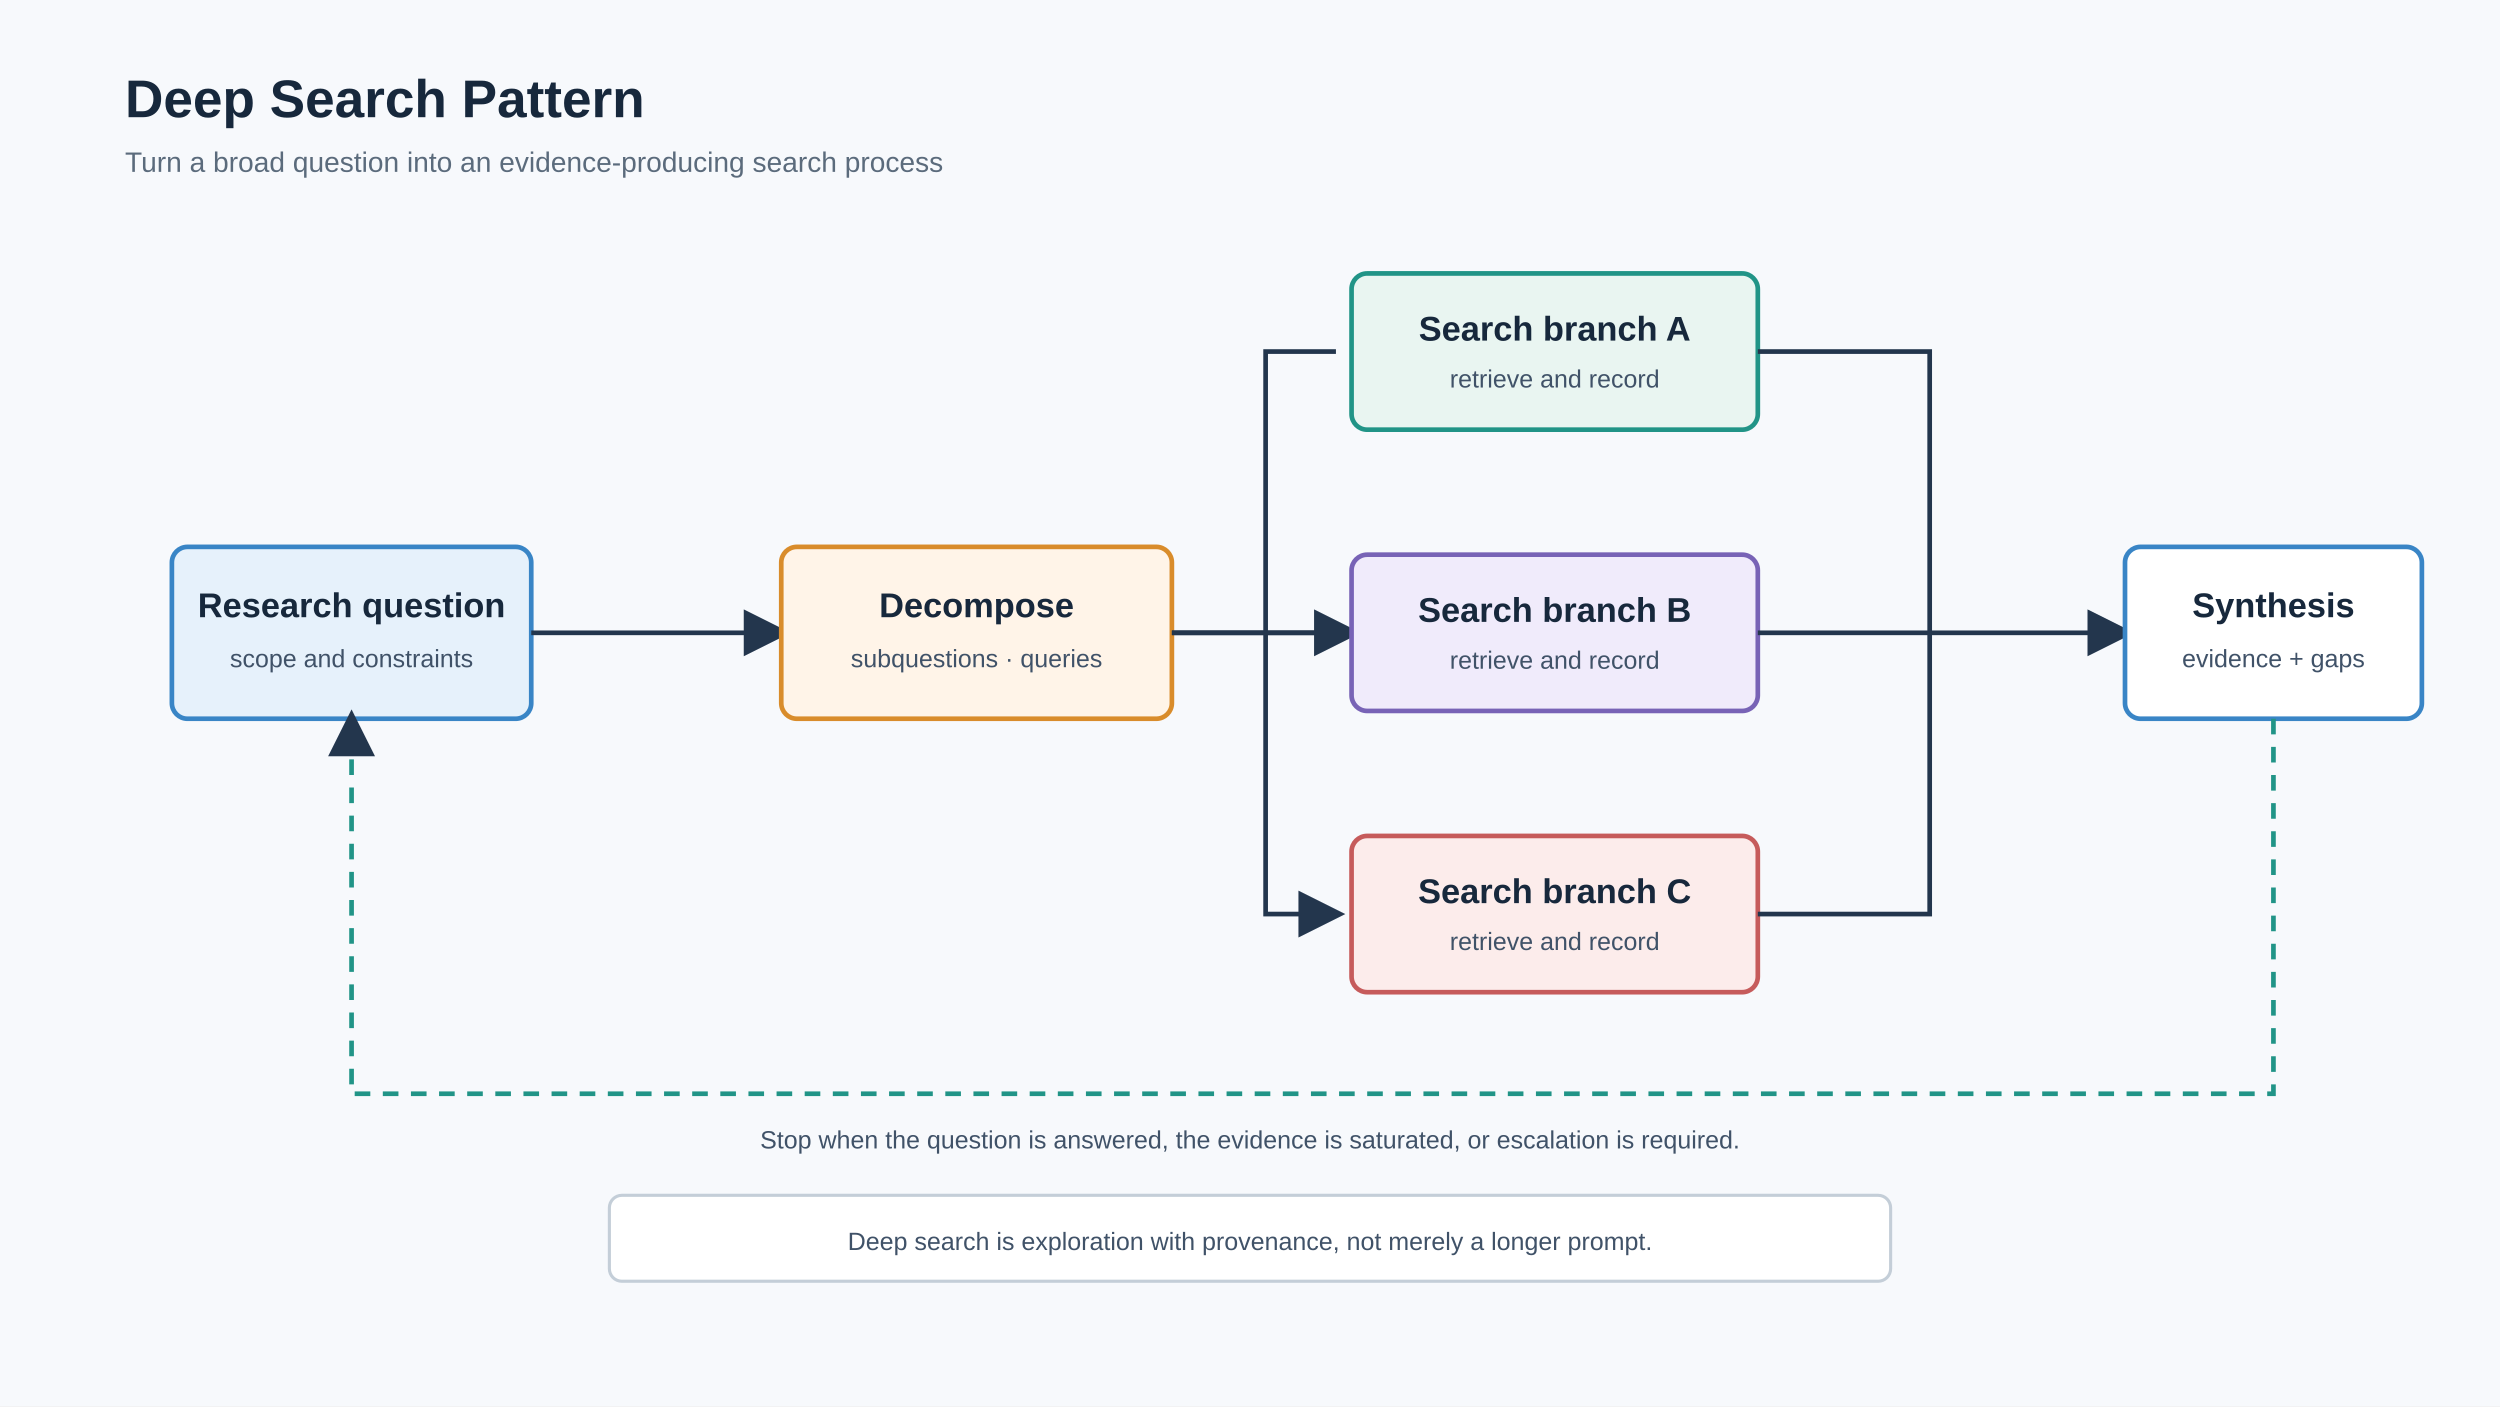
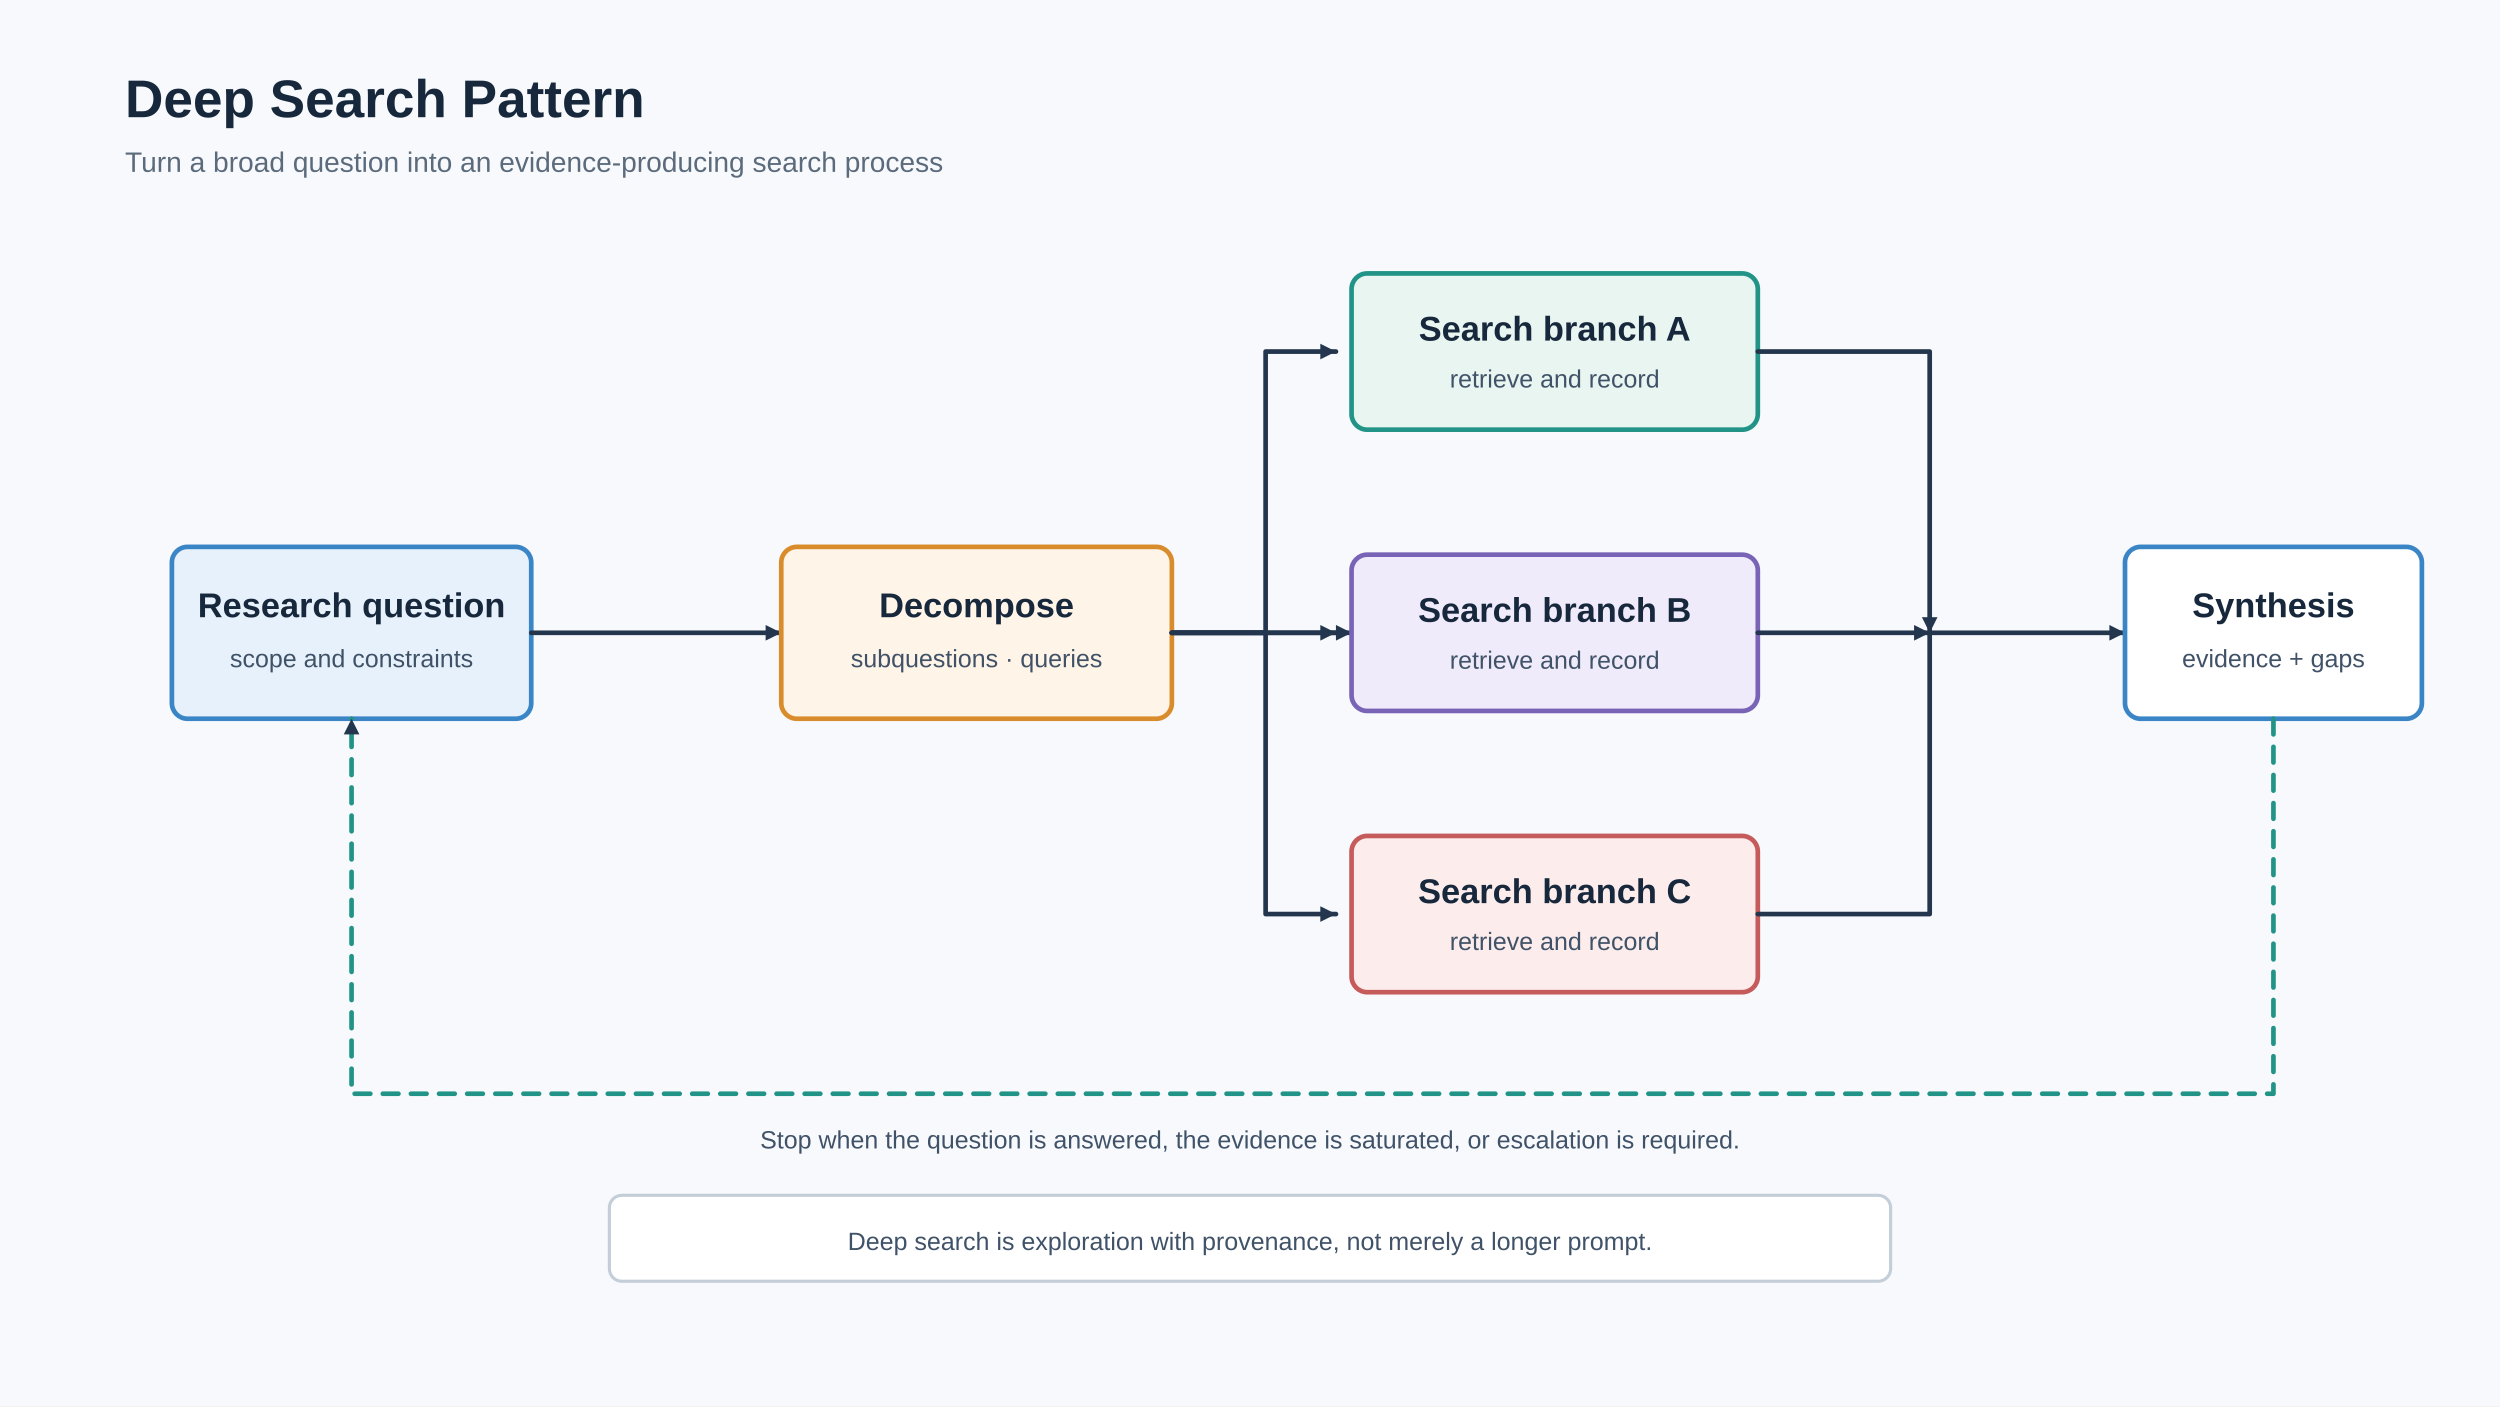
<svg xmlns="http://www.w3.org/2000/svg" width="1600" height="900" viewBox="0 0 1600 900">
  <defs>
-     <marker id="a" markerWidth="10" markerHeight="10" refX="8" refY="5" orient="auto">
+     <marker id="a" markerWidth="10" markerHeight="10" markerUnits="userSpaceOnUse" refX="10" refY="5" orient="auto">
      <path d="M0 0L10 5 0 10Z" fill="#23364d" />
    </marker>
-     <style>.t{font:700 34px Arial;fill:#17283c}.u{font:400 18px Arial;fill:#5b6b7c}.h{font:700 22px Arial;fill:#17283c}.s{font:400 16px Arial;fill:#405268}.b{stroke-width:3}.l{stroke:#23364d;stroke-width:3;fill:none;marker-end:url(#a)}.d{stroke:#219487;stroke-width:3;stroke-dasharray:10 8;fill:none;marker-end:url(#a)}</style>
+     <style>.t{font:700 34px Arial;fill:#17283c}.u{font:400 18px Arial;fill:#5b6b7c}.h{font:700 22px Arial;fill:#17283c}.s{font:400 16px Arial;fill:#405268}.b{stroke-width:3}.l{stroke:#23364d;stroke-width:3;fill:none;marker-end:url(#a);stroke-linecap:round;stroke-linejoin:round}.d{stroke:#219487;stroke-width:3;stroke-dasharray:10 8;fill:none;marker-end:url(#a);stroke-linecap:round;stroke-linejoin:round}</style>
  </defs>
  <rect width="1600" height="900" fill="#f7f9fc" />
  <text x="80" y="75" class="t">Deep Search Pattern</text>
  <text x="80" y="110" class="u">Turn a broad question into an evidence-producing search process</text>
  <rect x="110" y="350" width="230" height="110" rx="10" fill="#e6f1fb" stroke="#3985c6" class="b" />
  <text x="225" y="395" text-anchor="middle" class="h">Research question</text>
  <text x="225" y="427" text-anchor="middle" class="s">scope and constraints</text>
  <path d="M340 405H500" class="l" />
  <rect x="500" y="350" width="250" height="110" rx="10" fill="#fff4e8" stroke="#d98c2b" class="b" />
  <text x="625" y="395" text-anchor="middle" class="h">Decompose</text>
  <text x="625" y="427" text-anchor="middle" class="s">subquestions · queries</text>
  <path d="M750 405H865" class="l" />
  <rect x="865" y="175" width="260" height="100" rx="10" fill="#e9f5f1" stroke="#219487" class="b" />
  <text x="995" y="218" text-anchor="middle" class="h">Search branch A</text>
  <text x="995" y="248" text-anchor="middle" class="s">retrieve and record</text>
  <rect x="865" y="355" width="260" height="100" rx="10" fill="#f0ebfb" stroke="#7863b6" class="b" />
  <text x="995" y="398" text-anchor="middle" class="h">Search branch B</text>
  <text x="995" y="428" text-anchor="middle" class="s">retrieve and record</text>
  <rect x="865" y="535" width="260" height="100" rx="10" fill="#fceceb" stroke="#c65b5b" class="b" />
  <text x="995" y="578" text-anchor="middle" class="h">Search branch C</text>
  <text x="995" y="608" text-anchor="middle" class="s">retrieve and record</text>
-   <path d="M750 405H810V225H855M750 405H855M750 405H810V585H855" class="l" />
-   <path d="M1125 225H1235V405M1125 405H1235M1125 585H1235V405H1360" class="l" />
+   <path d="M750 405H810V225H855" class="l" />
+   <path d="M750 405H855" class="l" />
+   <path d="M750 405H810V585H855" class="l" />
+   <path d="M1125 225H1235V405" class="l" />
+   <path d="M1125 405H1235" class="l" />
+   <path d="M1125 585H1235V405H1360" class="l" />
  <rect x="1360" y="350" width="190" height="110" rx="10" fill="#fff" stroke="#3985c6" class="b" />
  <text x="1455" y="395" text-anchor="middle" class="h">Synthesis</text>
  <text x="1455" y="427" text-anchor="middle" class="s">evidence + gaps</text>
  <path d="M1455 460V700H225V460" class="d" />
  <text x="800" y="735" text-anchor="middle" class="s">Stop when the question is answered, the evidence is saturated, or escalation is required.</text>
  <rect x="390" y="765" width="820" height="55" rx="8" fill="#fff" stroke="#c4ced8" stroke-width="2" />
  <text x="800" y="800" text-anchor="middle" class="s">Deep search is exploration with provenance, not merely a longer prompt.</text>
</svg>
